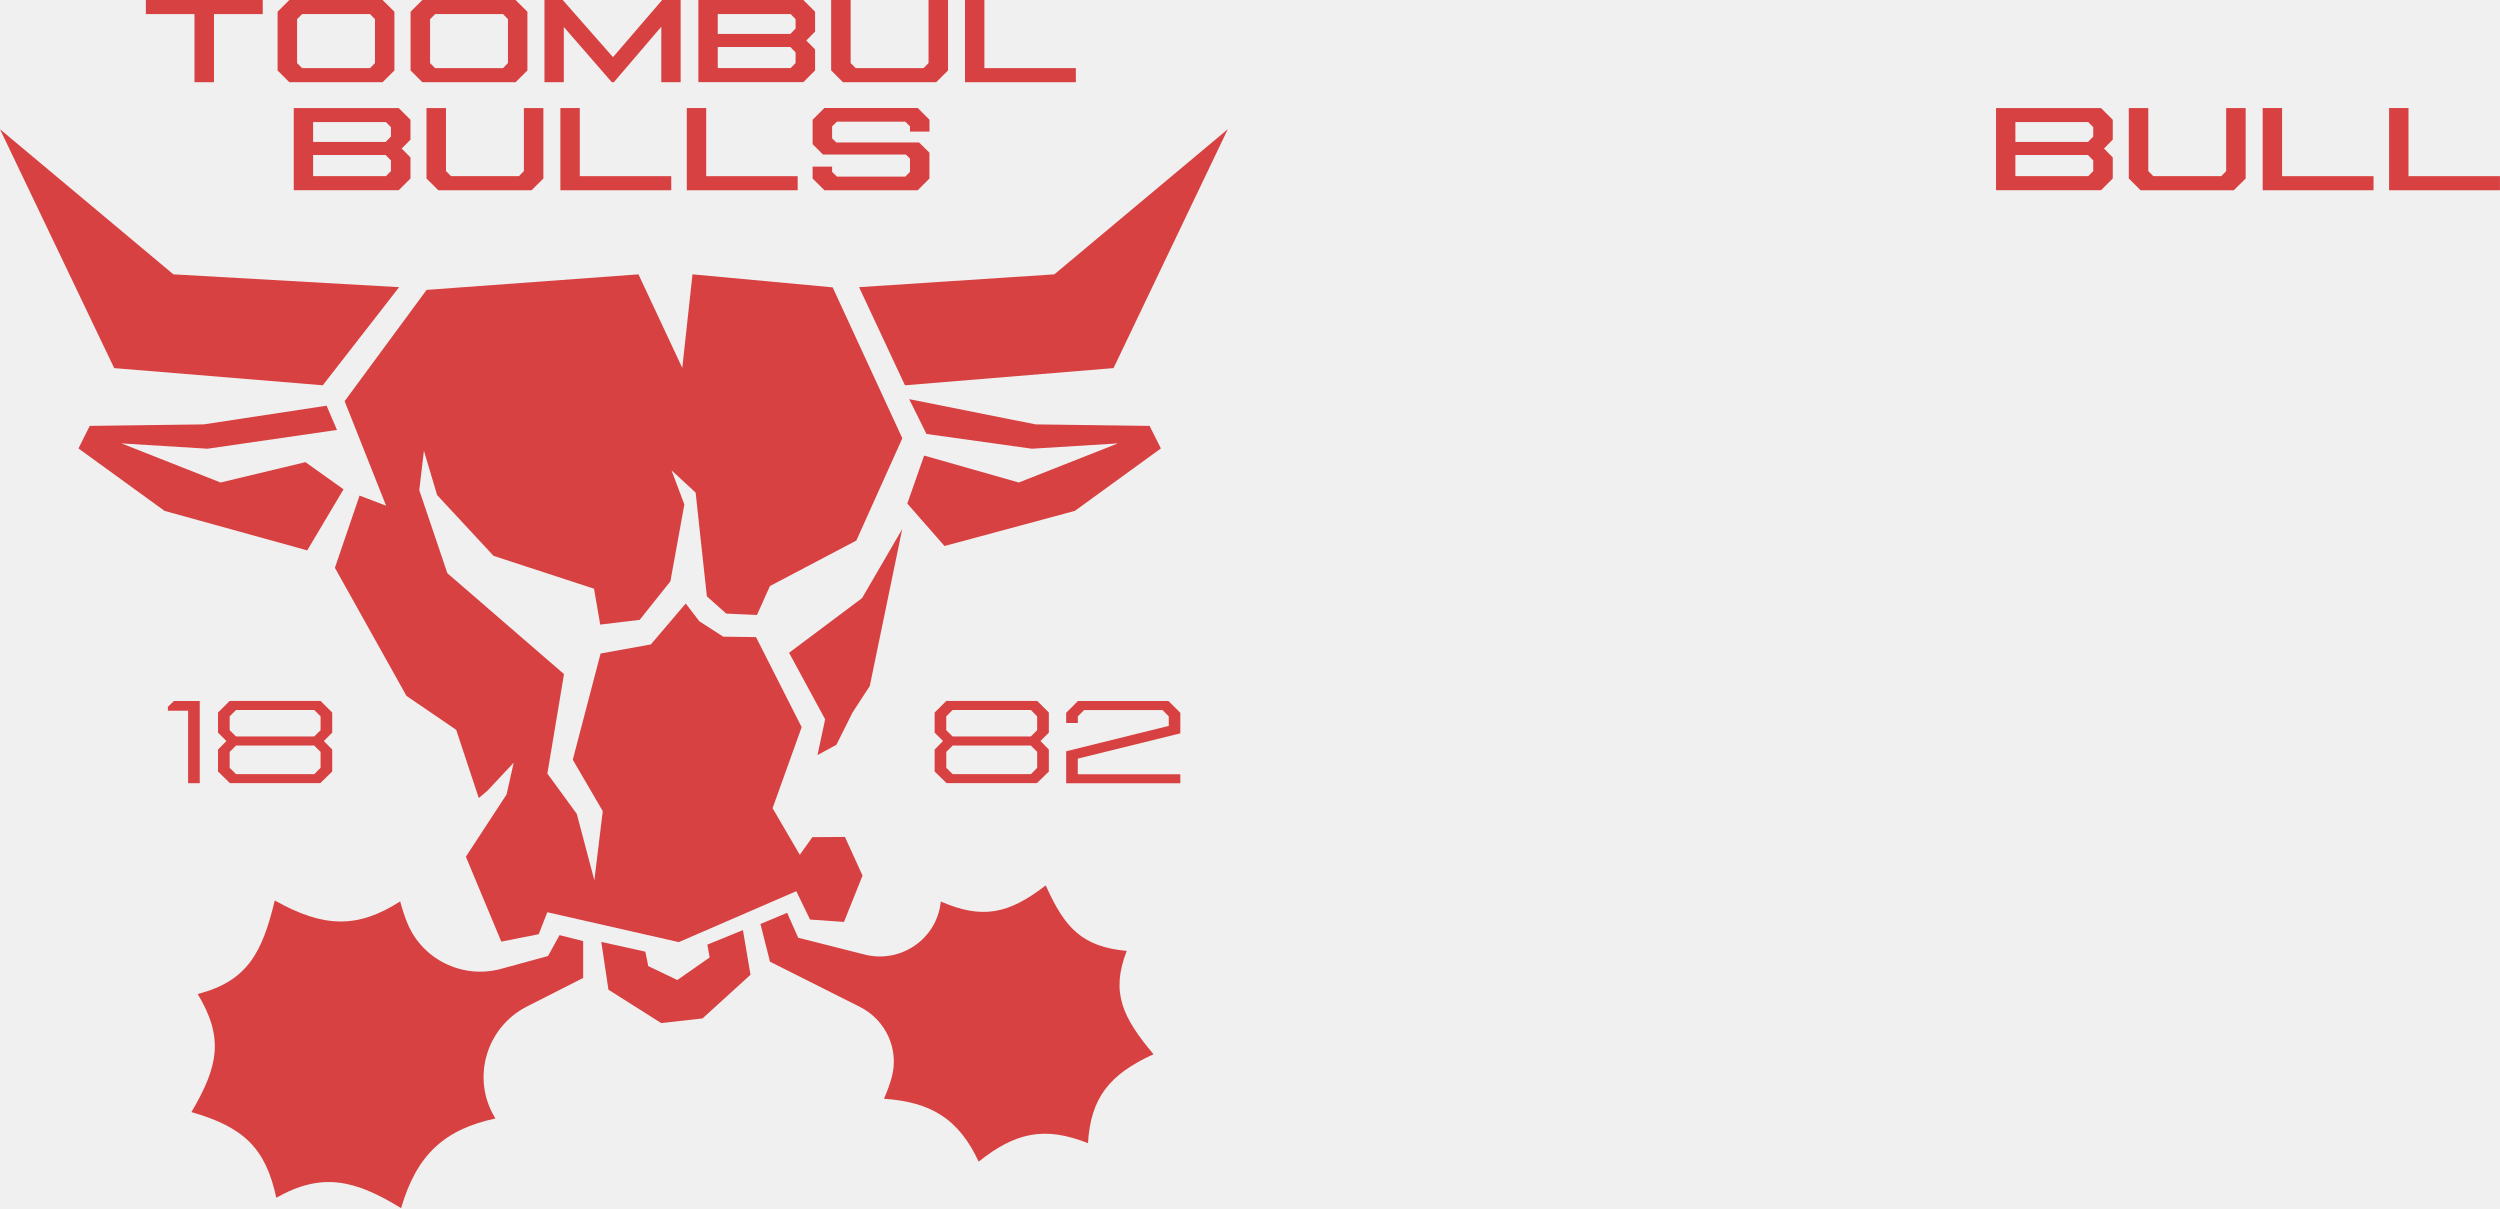
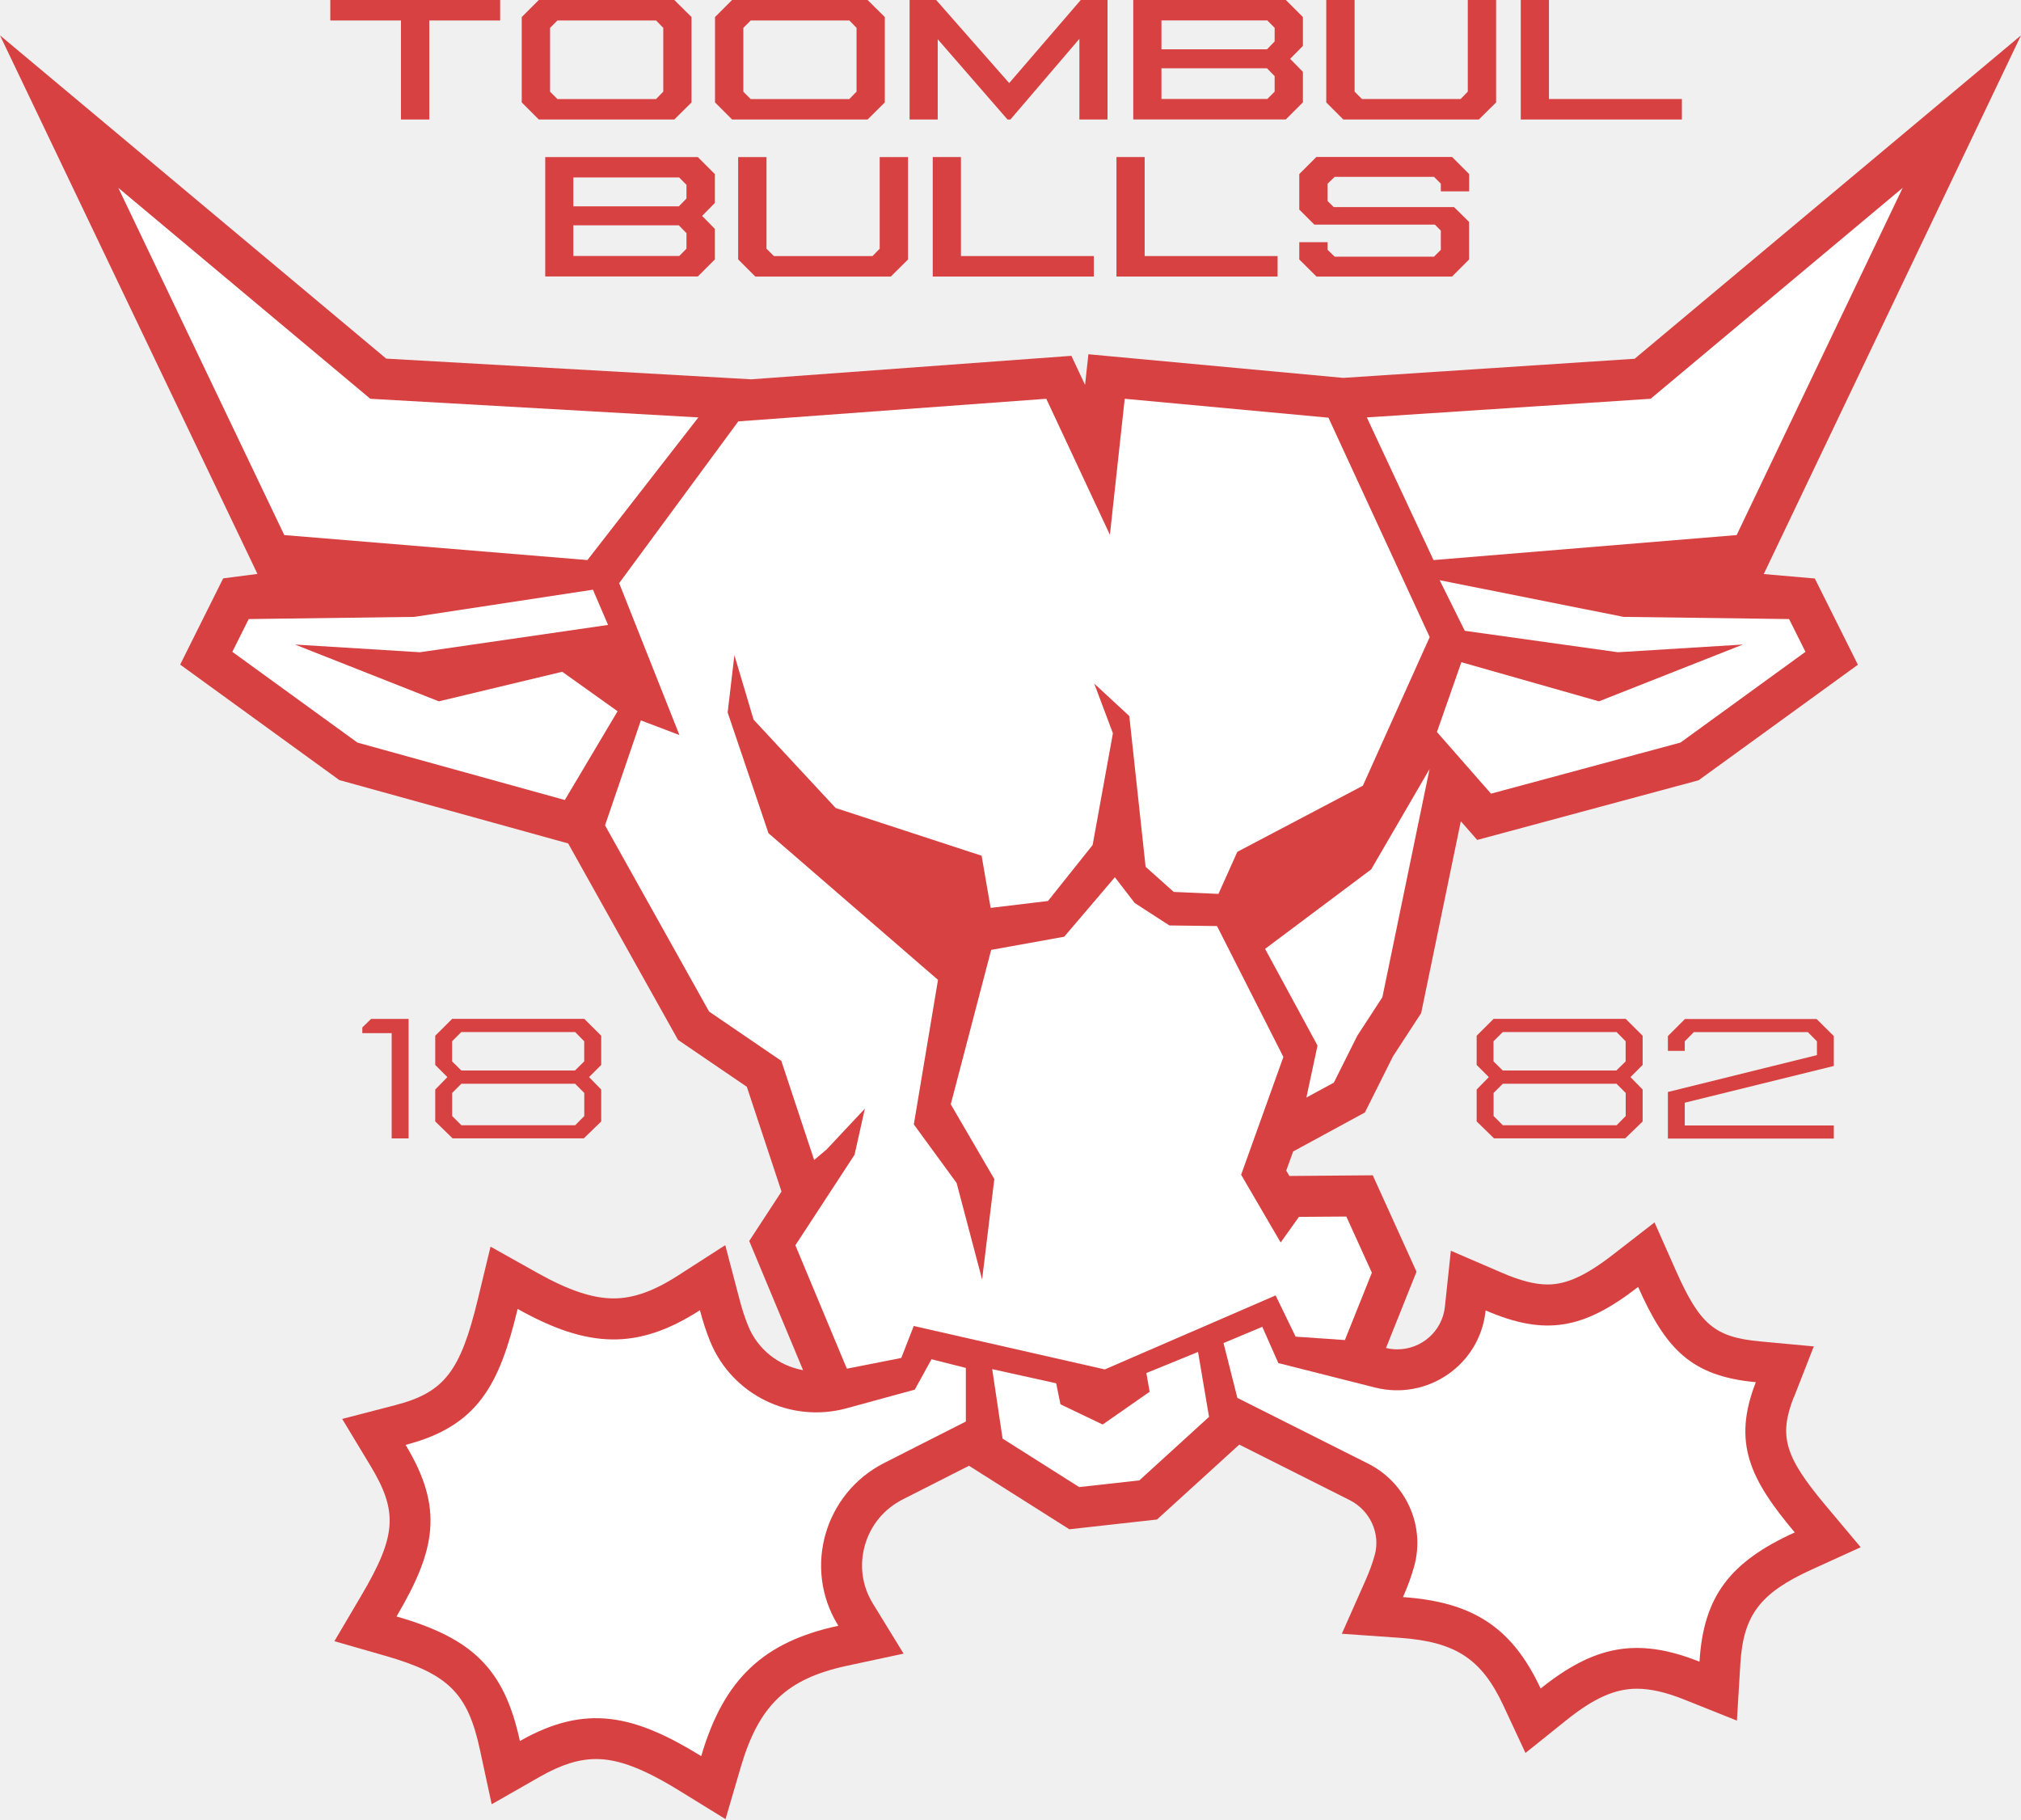
- <svg xmlns="http://www.w3.org/2000/svg" id="Layer_2" data-name="Layer 2" viewBox="0 0 532.18 257.19">
+ <svg xmlns="http://www.w3.org/2000/svg" id="Layer_2" data-name="Layer 2" viewBox="0 0 296.02 266.42">
  <defs>
    <style>
      .cls-1 {
        fill: #d84141;
      }
+ 
+       .cls-2 {
+         fill: #fff;
+       }
    </style>
  </defs>
  <g id="Layer_2-2" data-name="Layer 2">
    <g>
-       <path class="cls-1" d="M239.84,202.42c-9.45-.88-13.18-4.83-17.23-13.95-7.99,6.2-13.59,7.22-22.34,3.44,0,.06-.01.13-.02.19-.89,7.83-8.54,13.04-16.18,11.1l-14.16-3.58-2.35-5.31-5.68,2.38,2.03,8.03,19.14,9.62c5.52,2.77,8.4,9.04,6.77,15-.4,1.46-.95,2.97-1.65,4.55,10,.71,15.9,4.24,20.16,13.39,7.77-6.22,14.06-7.6,23.27-3.93.58-9.64,4.53-14.64,13.95-18.93-6.49-7.73-9.19-13.08-5.7-22Z" />
-       <polygon class="cls-1" points="82.19 107.65 76.54 105.5 71.29 120.87 86.53 148.14 97.11 155.36 101.92 169.88 103.75 168.33 109.35 162.36 107.84 169.11 99.17 182.37 106.71 200.44 114.68 198.87 116.51 194.19 144.49 200.55 169.51 189.71 172.44 195.75 179.66 196.25 183.61 186.39 179.86 178.16 172.93 178.21 170.25 181.96 164.46 172.04 170.65 154.79 160.93 135.62 153.95 135.53 148.86 132.24 145.97 128.47 138.55 137.18 127.85 139.11 121.93 161.72 128.31 172.67 126.52 187.38 122.78 173.25 116.52 164.67 120.06 143.5 95.23 122.02 89.25 104.34 90.24 95.95 93.05 105.39 105.07 118.33 126.45 125.32 127.77 132.96 136.17 131.95 142.71 123.75 145.68 107.39 142.95 100.12 148.08 104.86 150.47 126.94 154.59 130.62 161.14 130.91 163.9 124.75 182.29 115.07 192.08 93.3 177.25 61.17 147.41 58.4 145.24 78.32 135.91 58.4 90.81 61.71 73.36 85.4 82.19 107.65" />
-       <polygon class="cls-1" points="178.04 158.55 181.47 151.69 185.15 146.04 192.06 112.62 183.51 127.32 167.97 138.96 175.65 153.12 174.02 160.73 178.04 158.55" />
-       <polygon class="cls-1" points="150.58 201.08 151.06 203.82 144.18 208.62 138 205.66 137.37 202.58 128 200.51 129.52 210.68 140.74 217.78 149.54 216.8 159.76 207.5 158.15 197.99 150.58 201.08" />
-       <polygon class="cls-1" points="220.46 90.34 193.54 84.97 197.22 92.38 219.66 95.52 237.96 94.39 216.87 102.71 196.72 96.98 193.14 107.2 201.06 116.23 228.81 108.75 247.12 95.46 244.72 90.66 220.46 90.34" />
-       <polygon class="cls-1" points="73.13 104.16 65.02 98.38 46.95 102.71 25.86 94.39 44.17 95.52 71.73 91.52 69.52 86.36 43.36 90.34 19.1 90.66 16.7 95.46 35.02 108.75 65.4 117.16 73.13 104.16" />
+       <path class="cls-1" d="M262.77,204.6l2.9-7.42-7.93-.74c-6.59-.62-8.77-2.46-12.29-10.41l-3.11-7.01-6.06,4.7c-3.97,3.08-6.83,4.39-9.58,4.39-1.86,0-3.99-.54-6.7-1.71l-7.49-3.23-.88,8.26c-.4,3.52-3.4,6.18-6.98,6.18-.55,0-1.1-.07-1.64-.2l4.47-11.17-6.41-14.12-12.21.1-.46-.79,1.01-2.8,10.51-5.71,4.12-8.23,4.12-6.32,5.81-28.1,2.4,2.74,32.43-8.74,23.33-16.92-6.31-12.63-7.48-.65h0L296.02,5.18l-56.59,47.36-42.7,2.8-37.31-3.46-.49,4.49-2-4.26-46.9,3.44-53.46-3.03L0,5.18l37.71,78.87h0l-5.02.65-6.3,12.63,23.31,16.91,33.52,9.28,16.09,28.77,10.08,6.87,5.08,15.34-4.73,7.24,7.89,18.92c-3.61-.65-6.66-3.06-8.06-6.52-.46-1.13-.88-2.41-1.24-3.8l-2.1-7.99-6.95,4.47c-3.53,2.27-6.52,3.33-9.4,3.33-3.07,0-6.6-1.18-11.12-3.71l-6.91-3.87-1.86,7.7c-2.56,10.61-4.93,13.65-12.09,15.51l-7.78,2.02,4.16,6.89c4.04,6.7,3.79,10.25-1.36,18.98l-3.94,6.68,7.45,2.14c9.23,2.65,12.08,5.47,13.86,13.73l1.73,8.01,7.11-4.06c3.06-1.74,5.66-2.56,8.18-2.56,3.29,0,6.95,1.4,12.26,4.67l6.7,4.13,2.21-7.55c2.66-9.11,6.74-13.01,15.58-14.91l8.29-1.78-4.54-7.4c-1.55-2.56-1.95-5.56-1.13-8.46.84-2.95,2.81-5.33,5.54-6.72l9.71-4.93,14.7,9.3,12.84-1.43,12.05-10.97,16.17,8.13c2.99,1.51,4.54,4.89,3.67,8.05-.32,1.15-.77,2.39-1.35,3.7l-3.47,7.82,8.53.6c8.13.58,11.95,3.08,15.14,9.93l3.23,6.93,5.96-4.78c4.05-3.25,7.15-4.63,10.36-4.63,2,0,4.27.52,6.94,1.59l7.71,3.08.5-8.29c.43-7.14,2.87-10.38,10.45-13.83l7.18-3.27-5.08-6.05c-6.07-7.23-6.95-10.22-4.71-15.96Z" />
+       <path class="cls-2" d="M257.17,202.42c-9.45-.88-13.18-4.83-17.23-13.95-7.99,6.2-13.59,7.22-22.34,3.44,0,.06-.01.13-.02.19-.89,7.83-8.54,13.04-16.18,11.1l-14.16-3.58-2.35-5.31-5.68,2.38,2.03,8.03,19.14,9.62c5.52,2.77,8.4,9.04,6.77,15-.4,1.46-.95,2.97-1.65,4.55,10,.71,15.9,4.24,20.16,13.39,7.77-6.22,14.06-7.6,23.27-3.93.58-9.64,4.53-14.64,13.95-18.93-6.49-7.73-9.19-13.08-5.7-22Z" />
+       <polygon class="cls-2" points="99.52 107.65 93.87 105.5 88.62 120.87 103.86 148.14 114.44 155.36 119.25 169.88 121.08 168.33 126.68 162.36 125.17 169.11 116.5 182.37 124.04 200.44 132.01 198.87 133.84 194.19 161.82 200.55 186.84 189.71 189.77 195.75 196.99 196.25 200.94 186.39 197.2 178.16 190.26 178.21 187.58 181.96 181.79 172.04 187.98 154.79 178.26 135.62 171.28 135.53 166.2 132.24 163.3 128.47 155.88 137.18 145.18 139.11 139.26 161.72 145.64 172.67 143.85 187.38 140.12 173.25 133.85 164.67 137.39 143.5 112.56 122.02 106.58 104.34 107.57 95.95 110.38 105.39 122.4 118.33 143.78 125.32 145.1 132.96 153.5 131.95 160.04 123.75 163.01 107.39 160.28 100.12 165.41 104.86 167.8 126.94 171.92 130.62 178.47 130.91 181.23 124.75 199.62 115.07 209.41 93.3 194.58 61.17 164.74 58.4 162.57 78.32 153.25 58.4 108.14 61.71 90.69 85.4 99.52 107.65" />
+       <polygon class="cls-2" points="195.37 158.55 198.8 151.69 202.48 146.04 209.39 112.62 200.84 127.32 185.3 138.96 192.98 153.12 191.35 160.73 195.37 158.55" />
+       <polygon class="cls-2" points="167.91 201.08 168.39 203.82 161.51 208.62 155.33 205.66 154.7 202.58 145.33 200.51 146.85 210.68 158.07 217.78 166.88 216.8 177.09 207.5 175.48 197.99 167.91 201.08" />
+       <polygon class="cls-2" points="237.79 90.34 210.87 84.97 214.55 92.38 236.99 95.52 255.29 94.39 234.2 102.71 214.05 96.98 210.47 107.2 218.39 116.23 246.14 108.75 264.45 95.46 262.05 90.66 237.79 90.34" />
+       <polygon class="cls-2" points="90.46 104.16 82.35 98.38 64.28 102.71 43.2 94.39 61.5 95.52 89.06 91.52 86.85 86.36 60.69 90.34 36.43 90.66 34.03 95.46 52.35 108.75 82.73 117.16 90.46 104.16" />
      <g>
-         <polygon class="cls-1" points="68.71 82.02 84.96 61.13 36.91 58.4 0 27.51 24.31 78.36 68.71 82.02" />
-         <polygon class="cls-1" points="237.04 78.36 261.36 27.51 224.44 58.4 182.87 61.13 192.64 82.02 237.04 78.36" />
+         <polygon class="cls-2" points="86.04 82.02 102.29 61.13 54.24 58.4 17.33 27.51 41.64 78.36 86.04 82.02" />
+         <polygon class="cls-2" points="254.37 78.36 278.69 27.51 241.77 58.4 200.2 61.13 209.97 82.02 254.37 78.36" />
      </g>
-       <path class="cls-1" d="M116.66,203.51l-9.98,2.73c-8.2,2.24-16.83-1.96-20.01-9.84-.56-1.38-1.05-2.88-1.48-4.52-9.15,5.88-16.38,5.59-26.7-.19-2.68,11.11-5.8,17.16-16.41,19.91,5.59,9.26,4.45,15.33-1.33,25.13,11.12,3.19,15.79,7.66,18.07,18.24,9.74-5.55,16.86-3.76,26.56,2.21,3.31-11.31,9.14-16.74,20.09-19.09-.04-.06-.08-.13-.12-.19-5.06-8.34-1.87-19.23,6.83-23.65l11.96-6.07v-7.85l-5.03-1.27-2.45,4.45Z" />
+       <path class="cls-2" d="M133.99,203.51l-9.98,2.73c-8.2,2.24-16.83-1.96-20.01-9.84-.56-1.38-1.05-2.88-1.48-4.52-9.15,5.88-16.38,5.59-26.7-.19-2.68,11.11-5.8,17.16-16.41,19.91,5.59,9.26,4.45,15.33-1.33,25.13,11.12,3.19,15.79,7.66,18.07,18.24,9.74-5.55,16.86-3.76,26.56,2.21,3.31-11.31,9.14-16.74,20.09-19.09-.04-.06-.08-.13-.12-.19-5.06-8.34-1.87-19.23,6.83-23.65l11.96-6.07v-7.85l-5.03-1.27-2.45,4.45Z" />
      <g>
-         <path class="cls-1" d="M41.4,3h-10.35V0h24.88v3h-10.38v14.5h-4.15V3Z" />
-         <path class="cls-1" d="M59.09,15V2.5l2.5-2.5h19.85l2.52,2.5v12.5l-2.52,2.5h-19.85l-2.5-2.5ZM78.77,14.5l1.05-1.08V4.08l-1.05-1.08h-14.45l-1.08,1.08v9.35l1.08,1.08h14.45Z" />
-         <path class="cls-1" d="M87.4,15V2.5l2.5-2.5h19.85l2.52,2.5v12.5l-2.52,2.5h-19.85l-2.5-2.5ZM107.08,14.5l1.05-1.08V4.08l-1.05-1.08h-14.45l-1.08,1.08v9.35l1.08,1.08h14.45Z" />
-         <path class="cls-1" d="M115.89,0h3.9l11.8,13.42-1.95-.27,11.32-13.15h3.93v17.5h-4.12V5.17l.4.05-10.5,12.28h-.43l-10.65-12.25.43-.08v12.33h-4.12V0Z" />
-         <path class="cls-1" d="M148.66,0h22.35l2.5,2.5v4.22l-1.97,2v-.2l1.97,2v4.47l-2.5,2.5h-22.35V0ZM168.29,14.5l1.07-1.08v-2.27l-1.12-1.15h-15.82v-2.78h15.82l1.12-1.15v-2l-1.07-1.08h-15.5v11.5h15.5Z" />
-         <path class="cls-1" d="M176.93,15V0h4.15v13.42l1.08,1.08h14.45l1.05-1.08V0h4.15v15l-2.52,2.5h-19.85l-2.5-2.5Z" />
-         <path class="cls-1" d="M205.43,0h4.12v14.5h19.47v3h-23.6V0Z" />
-         <path class="cls-1" d="M62.53,23h22.35l2.5,2.5v4.22l-1.97,2v-.2l1.97,2v4.47l-2.5,2.5h-22.35v-17.5ZM82.15,37.5l1.07-1.08v-2.27l-1.12-1.15h-15.82v-2.78h15.82l1.12-1.15v-2l-1.07-1.08h-15.5v11.5h15.5Z" />
-         <path class="cls-1" d="M90.79,38v-15h4.15v13.42l1.08,1.08h14.45l1.05-1.08v-13.42h4.15v15l-2.52,2.5h-19.85l-2.5-2.5Z" />
-         <path class="cls-1" d="M119.3,23h4.12v14.5h19.47v3h-23.6v-17.5Z" />
-         <path class="cls-1" d="M146.21,23h4.12v14.5h19.47v3h-23.6v-17.5Z" />
-         <path class="cls-1" d="M172.98,38v-2.53h4.15v1.12l1.03,1h14.55l1-1v-2.82l-.88-.88h-17.65l-2.2-2.2v-5.2l2.5-2.5h19.88l2.5,2.5v2.53h-4.15v-1.12l-1-1h-14.55l-1.03,1v2.55l.9.88h17.62l2.2,2.17v5.5l-2.5,2.5h-19.85l-2.52-2.5Z" />
+         <path class="cls-1" d="M58.73,3h-10.35V0h24.88v3h-10.38v14.5h-4.15V3Z" />
+         <path class="cls-1" d="M76.42,15V2.5l2.5-2.5h19.85l2.52,2.5v12.5l-2.52,2.5h-19.85l-2.5-2.5ZM96.1,14.5l1.05-1.08V4.08l-1.05-1.08h-14.45l-1.08,1.08v9.35l1.08,1.08h14.45Z" />
+         <path class="cls-1" d="M104.73,15V2.5l2.5-2.5h19.85l2.52,2.5v12.5l-2.52,2.5h-19.85l-2.5-2.5ZM124.41,14.5l1.05-1.08V4.08l-1.05-1.08h-14.45l-1.08,1.08v9.35l1.08,1.08h14.45Z" />
+         <path class="cls-1" d="M133.22,0h3.9l11.8,13.42-1.95-.27,11.33-13.15h3.92v17.5h-4.12V5.17l.4.05-10.5,12.28h-.43l-10.65-12.25.43-.08v12.33h-4.12V0Z" />
+         <path class="cls-1" d="M165.99,0h22.35l2.5,2.5v4.22l-1.97,2v-.2l1.97,2v4.47l-2.5,2.5h-22.35V0ZM185.62,14.5l1.08-1.08v-2.27l-1.12-1.15h-15.83v-2.78h15.83l1.12-1.15v-2l-1.08-1.08h-15.5v11.5h15.5Z" />
+         <path class="cls-1" d="M194.26,15V0h4.15v13.42l1.08,1.08h14.45l1.05-1.08V0h4.15v15l-2.53,2.5h-19.85l-2.5-2.5Z" />
+         <path class="cls-1" d="M222.76,0h4.12v14.5h19.47v3h-23.6V0Z" />
+         <path class="cls-1" d="M79.86,23h22.35l2.5,2.5v4.22l-1.97,2v-.2l1.97,2v4.47l-2.5,2.5h-22.35v-17.5ZM99.48,37.5l1.07-1.08v-2.27l-1.12-1.15h-15.82v-2.78h15.82l1.12-1.15v-2l-1.07-1.08h-15.5v11.5h15.5Z" />
+         <path class="cls-1" d="M108.12,38v-15h4.15v13.42l1.08,1.08h14.45l1.05-1.08v-13.42h4.15v15l-2.52,2.5h-19.85l-2.5-2.5Z" />
+         <path class="cls-1" d="M136.63,23h4.12v14.5h19.47v3h-23.6v-17.5Z" />
+         <path class="cls-1" d="M163.54,23h4.12v14.5h19.47v3h-23.6v-17.5Z" />
+         <path class="cls-1" d="M190.31,38v-2.53h4.15v1.12l1.03,1h14.55l1-1v-2.82l-.88-.88h-17.65l-2.2-2.2v-5.2l2.5-2.5h19.88l2.5,2.5v2.53h-4.15v-1.12l-1-1h-14.55l-1.03,1v2.55l.9.88h17.62l2.2,2.17v5.5l-2.5,2.5h-19.85l-2.52-2.5Z" />
      </g>
      <g>
        <g>
-           <path class="cls-1" d="M35.74,150.47l1.28-1.25h3.97v2.08h-5.25v-.83ZM40.04,149.22h2.48v17.5h-2.48v-17.5Z" />
-           <path class="cls-1" d="M46.41,164.24v-4.68l1.88-1.92v.2l-1.88-1.88v-4.28l2.48-2.47h19.35l2.48,2.47v4.28l-1.88,1.88v-.2l1.88,1.92v4.68l-2.55,2.47h-19.22l-2.53-2.47ZM66.89,156.77l1.35-1.33v-2.95l-1.33-1.35h-16.67l-1.35,1.35v2.95l1.35,1.33h16.65ZM66.91,164.79l1.33-1.35v-3.38l-1.35-1.35h-16.65l-1.35,1.35v3.38l1.35,1.35h16.67Z" />
+           <path class="cls-1" d="M53.07,150.47l1.28-1.25h3.97v2.08h-5.25v-.83ZM57.37,149.22h2.48v17.5h-2.48v-17.5Z" />
+           <path class="cls-1" d="M63.75,164.24v-4.68l1.88-1.92v.2l-1.88-1.88v-4.28l2.48-2.47h19.35l2.48,2.47v4.28l-1.88,1.88v-.2l1.88,1.92v4.68l-2.55,2.47h-19.22l-2.53-2.47ZM84.22,156.77l1.35-1.33v-2.95l-1.33-1.35h-16.67l-1.35,1.35v2.95l1.35,1.33h16.65ZM84.25,164.79l1.33-1.35v-3.38l-1.35-1.35h-16.65l-1.35,1.35v3.38l1.35,1.35h16.67Z" />
        </g>
        <g>
-           <path class="cls-1" d="M198.96,164.24v-4.68l1.88-1.92v.2l-1.88-1.88v-4.28l2.48-2.47h19.35l2.48,2.47v4.28l-1.88,1.88v-.2l1.88,1.92v4.68l-2.55,2.47h-19.22l-2.53-2.47ZM219.43,156.77l1.35-1.33v-2.95l-1.33-1.35h-16.67l-1.35,1.35v2.95l1.35,1.33h16.65ZM219.46,164.79l1.33-1.35v-3.38l-1.35-1.35h-16.65l-1.35,1.35v3.38l1.35,1.35h16.67Z" />
-           <path class="cls-1" d="M226.97,159.92l21.83-5.4v-2.02l-1.33-1.35h-16.7l-1.33,1.35v1.4h-2.48v-2.17l2.5-2.5h19.28l2.52,2.5v4.38l-21.83,5.38v3.33h21.83v1.92h-24.3v-6.8Z" />
+           <path class="cls-1" d="M216.29,164.24v-4.68l1.88-1.92v.2l-1.88-1.88v-4.28l2.48-2.47h19.35l2.48,2.47v4.28l-1.88,1.88v-.2l1.88,1.92v4.68l-2.55,2.47h-19.22l-2.53-2.47ZM236.76,156.77l1.35-1.33v-2.95l-1.33-1.35h-16.67l-1.35,1.35v2.95l1.35,1.33h16.65ZM236.79,164.79l1.33-1.35v-3.38l-1.35-1.35h-16.65l-1.35,1.35v3.38l1.35,1.35h16.67Z" />
+           <path class="cls-1" d="M244.3,159.92l21.83-5.4v-2.02l-1.33-1.35h-16.7l-1.33,1.35v1.4h-2.47v-2.17l2.5-2.5h19.28l2.52,2.5v4.38l-21.83,5.38v3.33h21.83v1.92h-24.3v-6.8Z" />
        </g>
      </g>
    </g>
-     <g>
-       <path class="cls-1" d="M424.9,23h22.35l2.5,2.5v4.22l-1.97,2v-.2l1.97,2v4.47l-2.5,2.5h-22.35v-17.5ZM444.52,37.5l1.07-1.08v-2.27l-1.12-1.15h-15.82v-2.78h15.82l1.12-1.15v-2l-1.07-1.08h-15.5v11.5h15.5Z" />
-       <path class="cls-1" d="M453.16,38v-15h4.15v13.42l1.08,1.08h14.45l1.05-1.08v-13.42h4.15v15l-2.52,2.5h-19.85l-2.5-2.5Z" />
-       <path class="cls-1" d="M481.67,23h4.12v14.5h19.47v3h-23.6v-17.5Z" />
-       <path class="cls-1" d="M508.58,23h4.12v14.5h19.47v3h-23.6v-17.5Z" />
-     </g>
  </g>
</svg>
